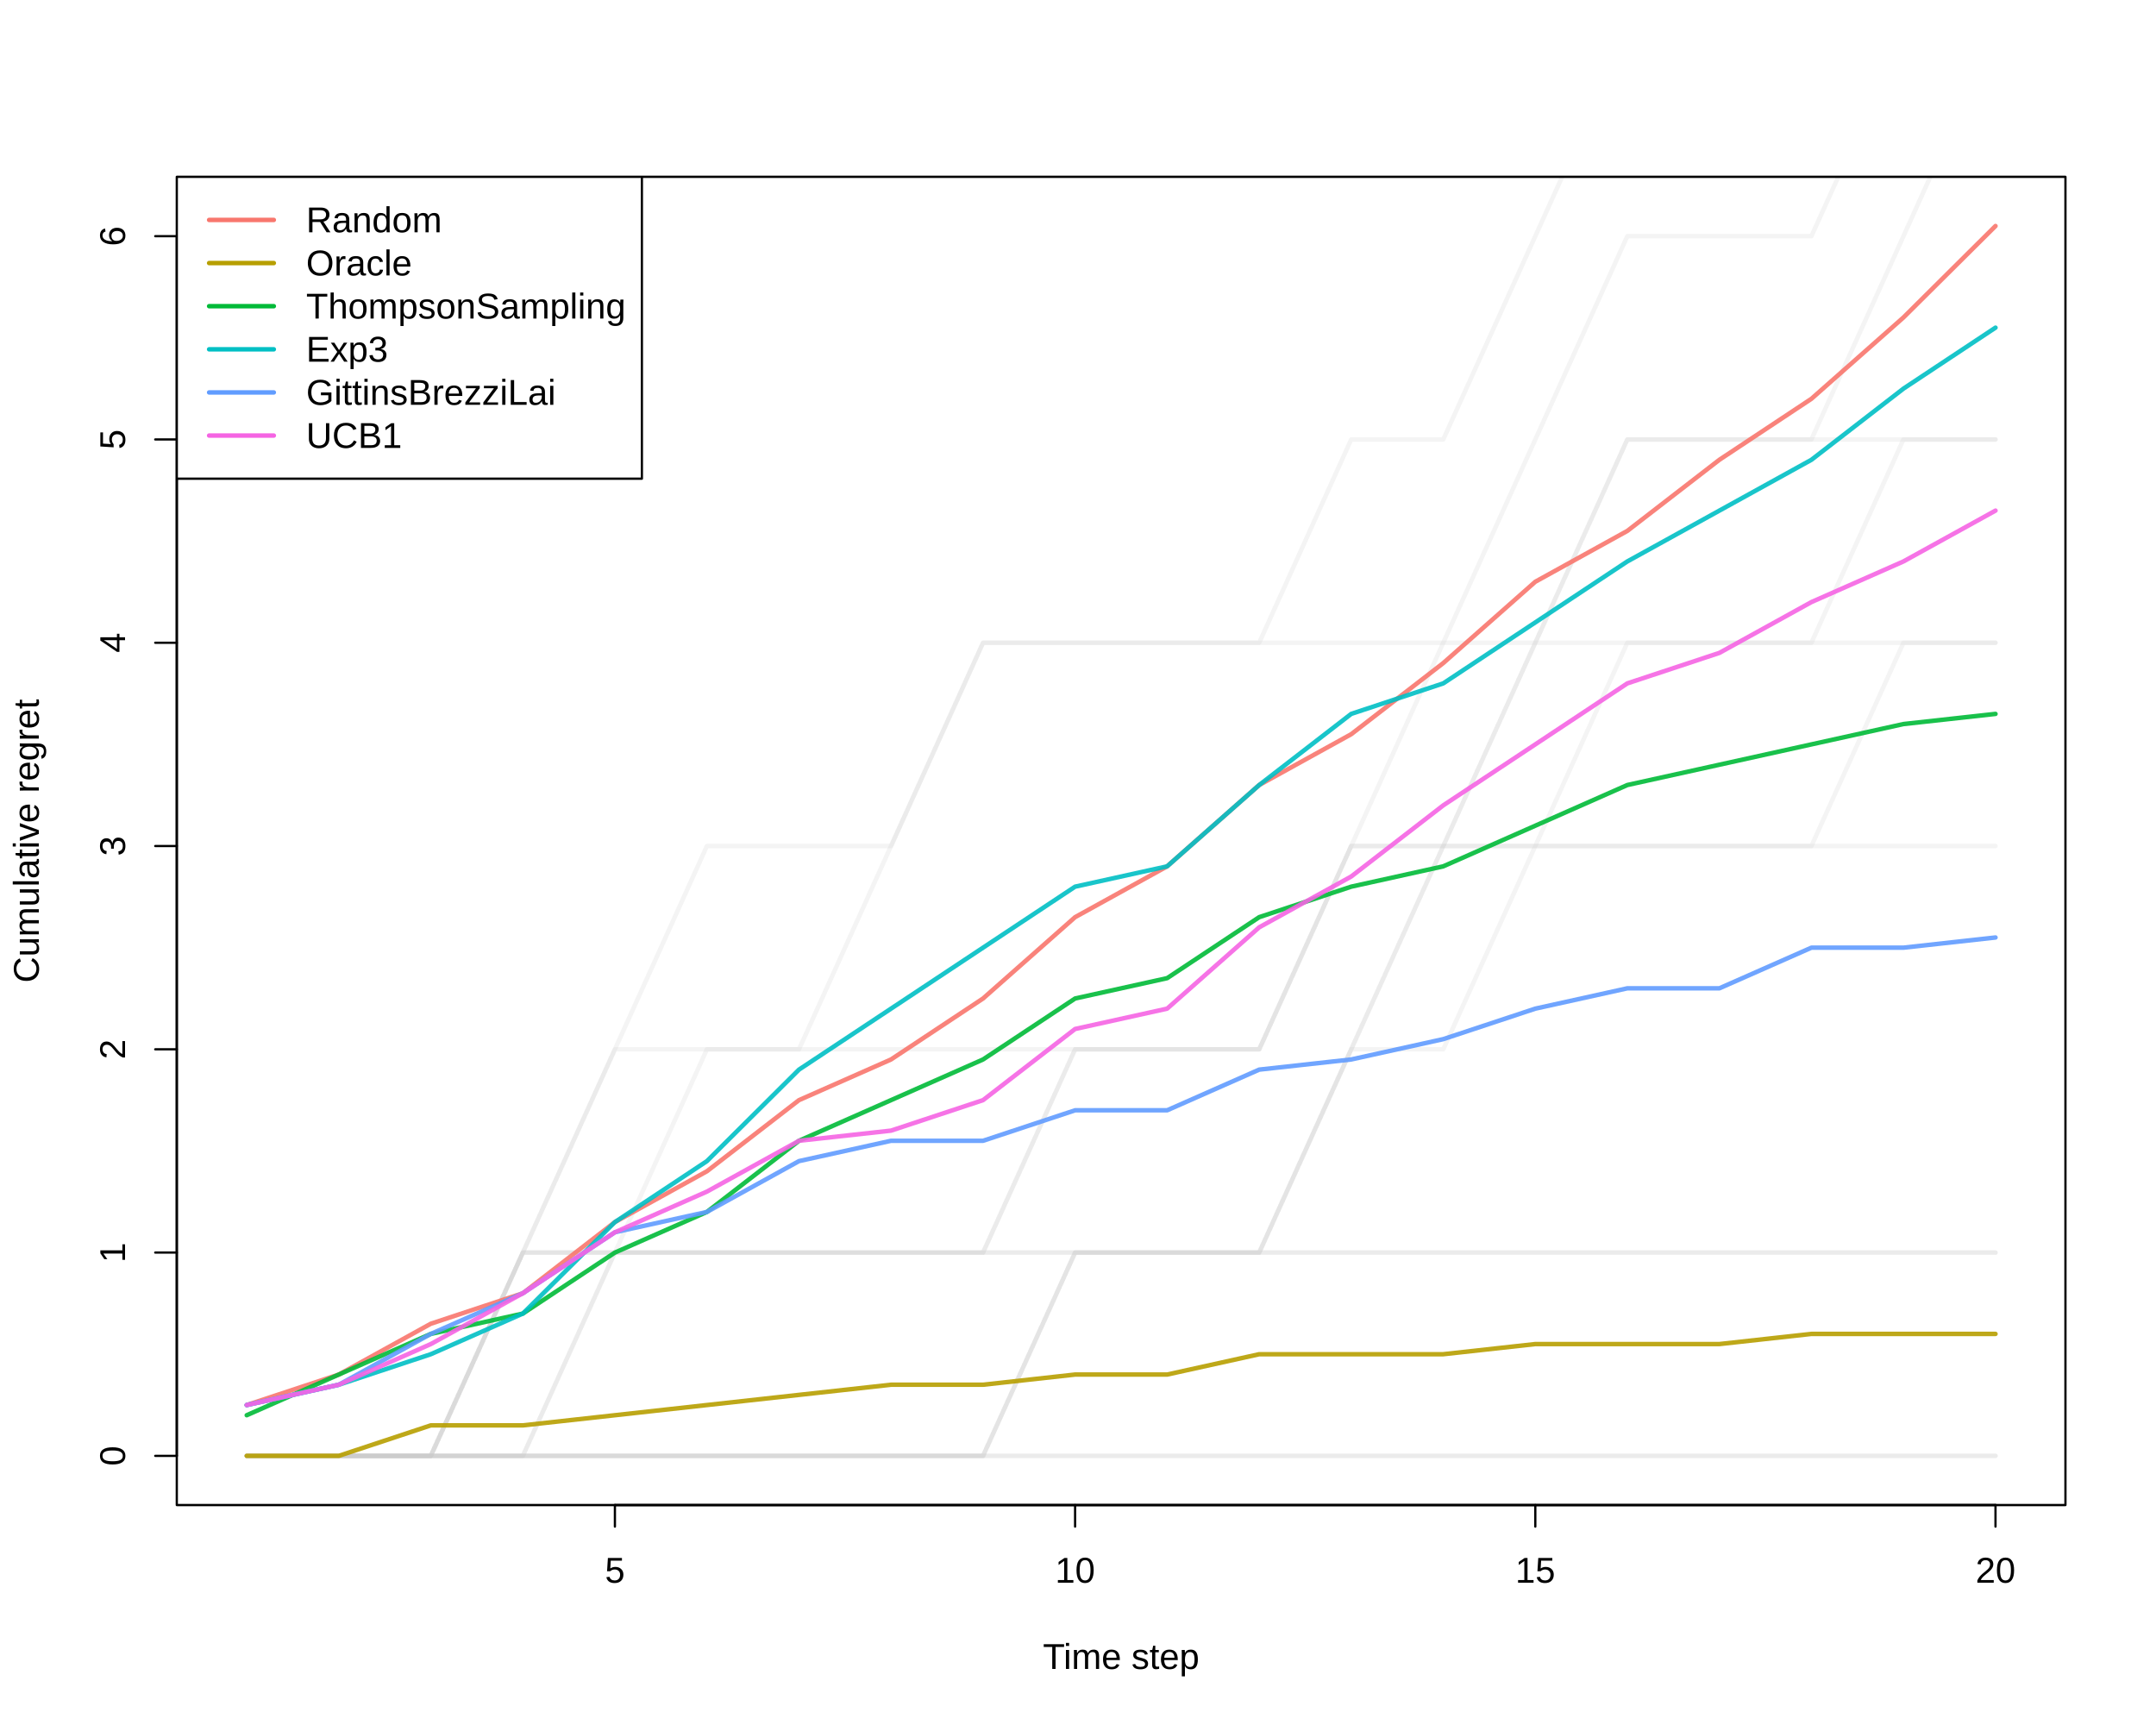
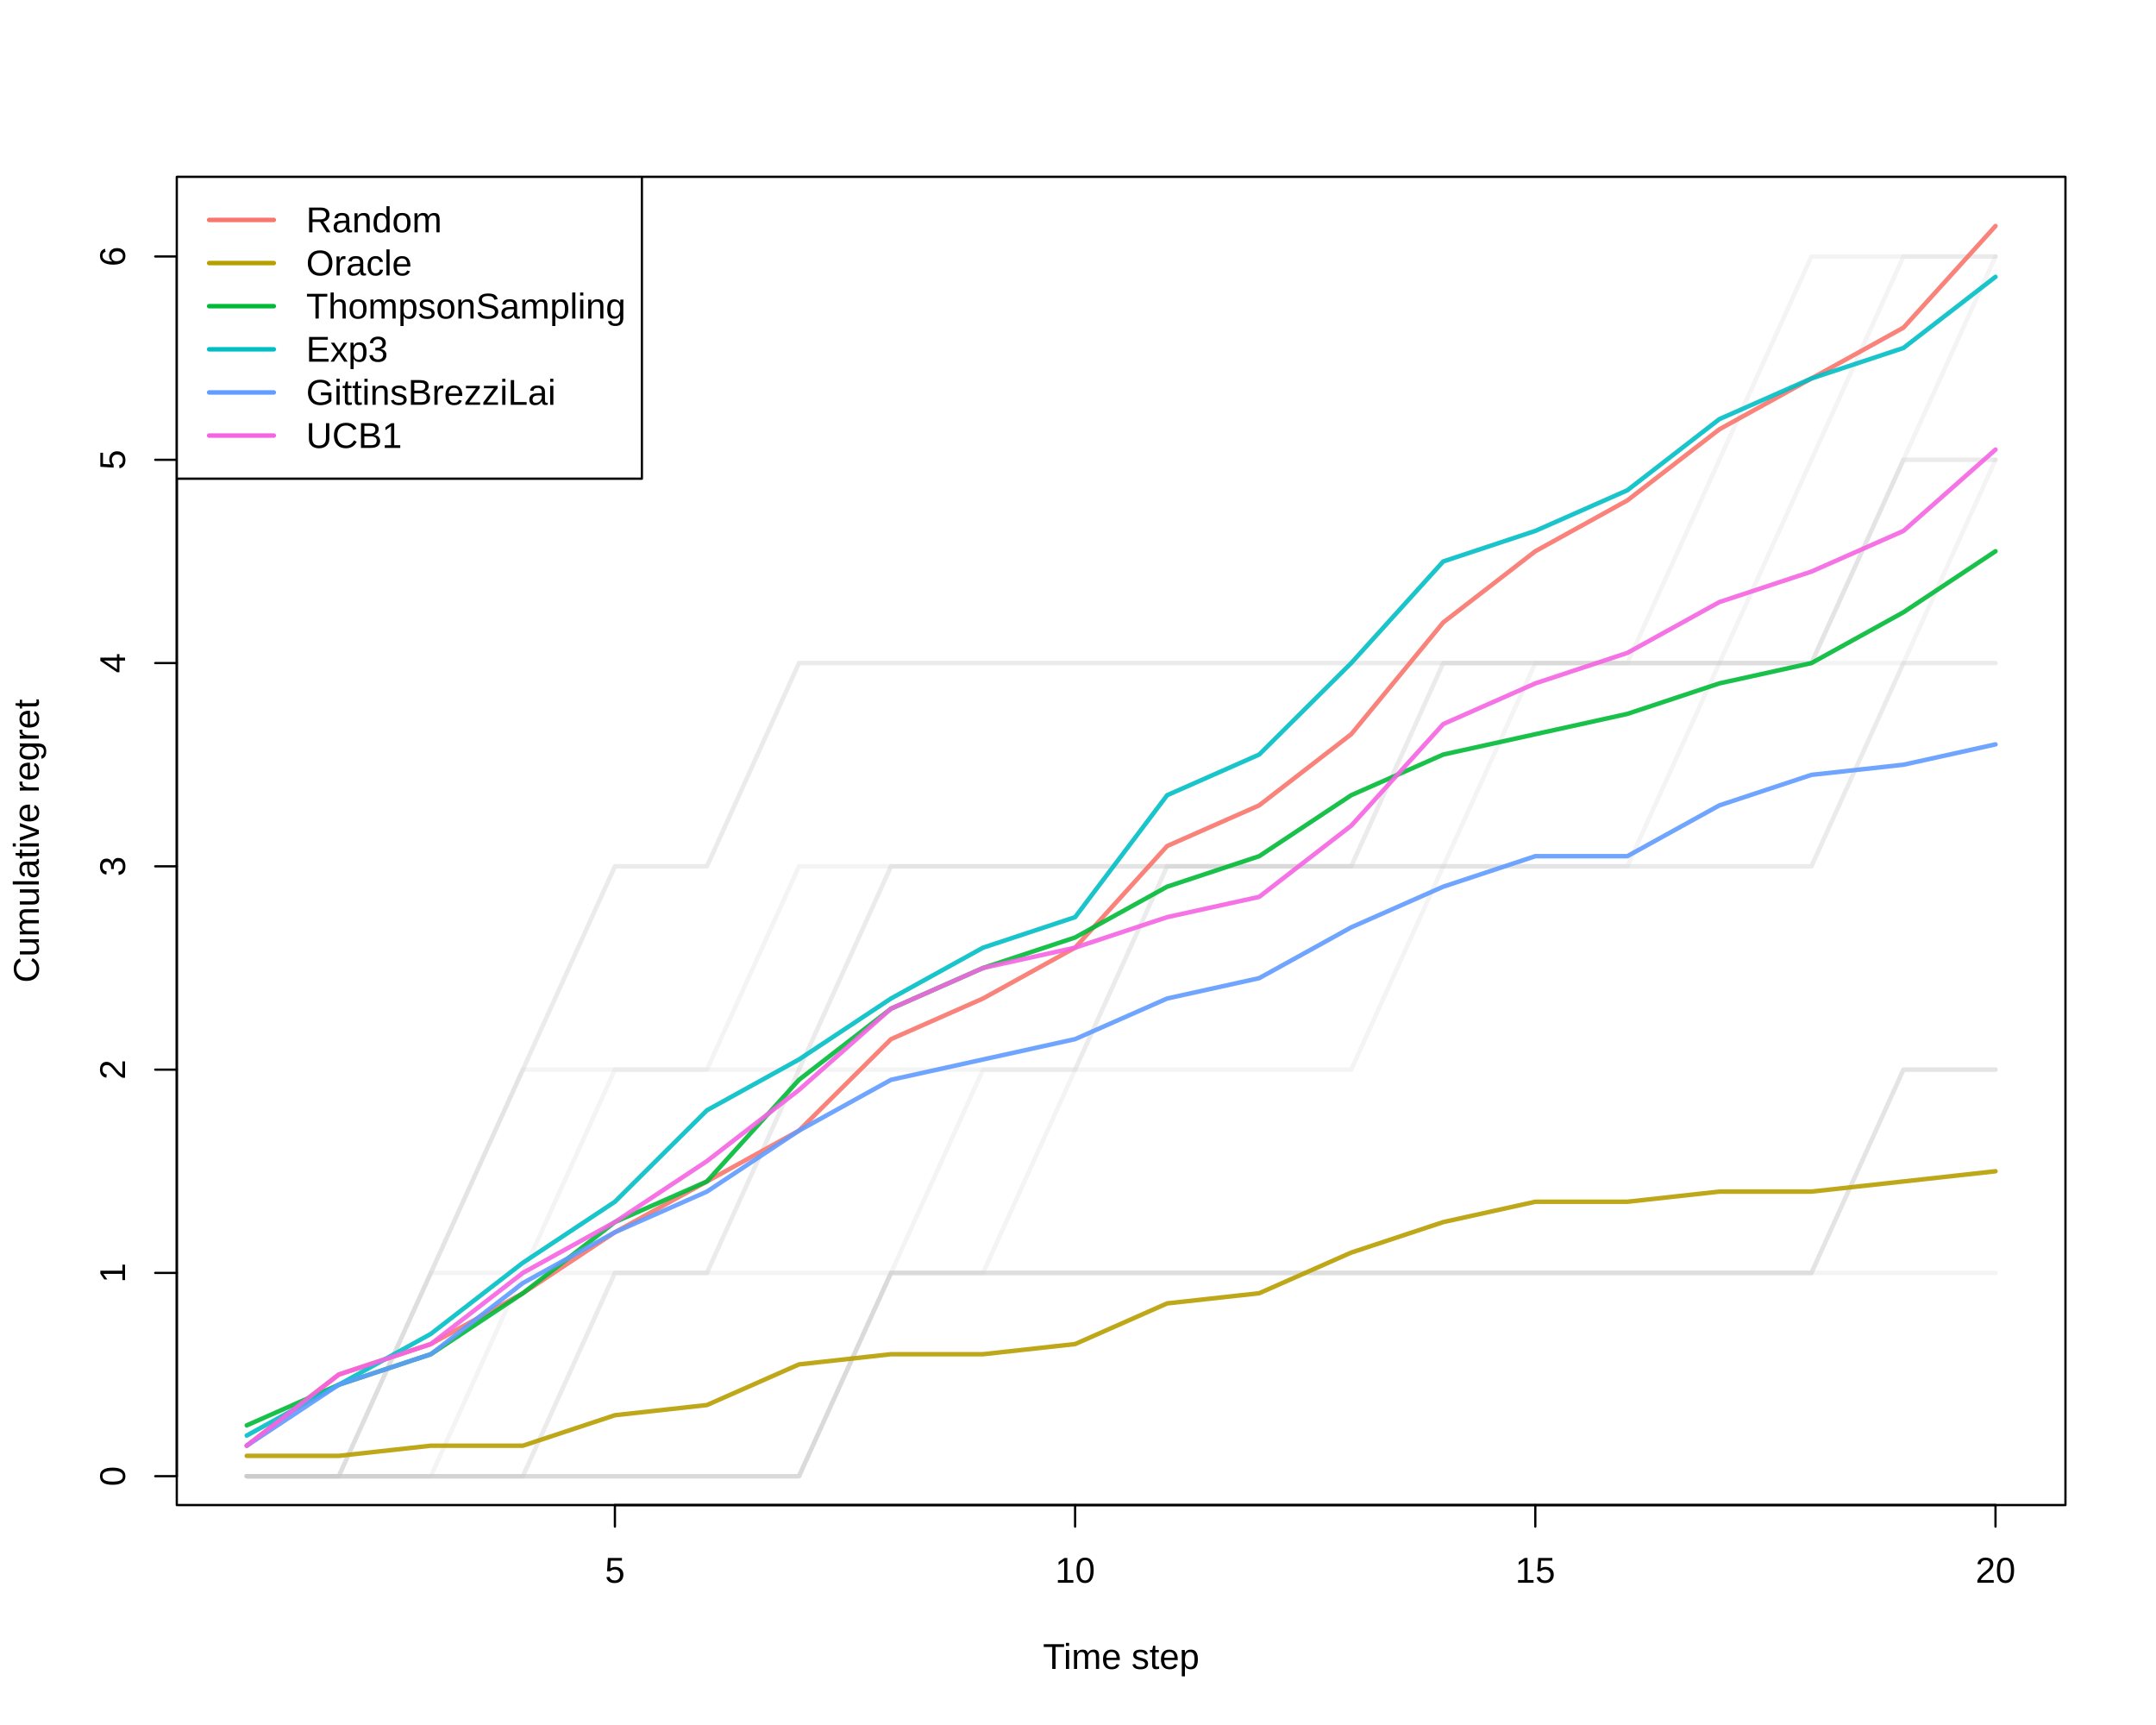
<svg xmlns="http://www.w3.org/2000/svg" viewBox="0 0 720.00 576.00">
  <defs>
    <style type="text/css">
    line, polyline, polygon, path, rect, circle {
      fill: none;
      stroke: #000000;
      stroke-linecap: round;
      stroke-linejoin: round;
      stroke-miterlimit: 10.00;
    }
  </style>
  </defs>
  <rect width="100%" height="100%" style="stroke: none; fill: #FFFFFF;" />
  <defs>
    <clipPath id="cpNTkuMDR8Njg5Ljc2fDUwMi41Nnw1OS4wNA==">
      <rect x="59.04" y="59.04" width="630.72" height="443.52" />
    </clipPath>
  </defs>
-   <polyline points="82.40,486.13 113.14,486.13 143.87,486.13 174.61,486.13 205.35,486.13 236.08,486.13 266.82,486.13 297.56,486.13 328.29,486.13 359.03,418.25 389.77,418.25 420.51,418.25 451.24,350.38 481.98,282.50 512.72,214.62 543.45,146.74 574.19,146.74 604.93,146.74 635.66,78.86 666.40,10.98 " style="stroke-width: 1.50; stroke: #CCCCCC; stroke-opacity: 0.20;" clip-path="url(#cpNTkuMDR8Njg5Ljc2fDUwMi41Nnw1OS4wNA==)" />
-   <polyline points="82.40,486.13 113.14,486.13 143.87,486.13 174.61,418.25 205.35,350.38 236.08,282.50 266.82,282.50 297.56,282.50 328.29,214.62 359.03,214.62 389.77,214.62 420.51,214.62 451.24,214.62 481.98,214.62 512.72,214.62 543.45,214.62 574.19,214.62 604.93,214.62 635.66,214.62 666.40,214.62 " style="stroke-width: 1.50; stroke: #CCCCCC; stroke-opacity: 0.20;" clip-path="url(#cpNTkuMDR8Njg5Ljc2fDUwMi41Nnw1OS4wNA==)" />
-   <polyline points="82.40,486.13 113.14,486.13 143.87,486.13 174.61,486.13 205.35,486.13 236.08,486.13 266.82,486.13 297.56,486.13 328.29,486.13 359.03,486.13 389.77,486.13 420.51,486.13 451.24,486.13 481.98,486.13 512.72,486.13 543.45,486.13 574.19,486.13 604.93,486.13 635.66,486.13 666.40,486.13 " style="stroke-width: 1.50; stroke: #CCCCCC; stroke-opacity: 0.20;" clip-path="url(#cpNTkuMDR8Njg5Ljc2fDUwMi41Nnw1OS4wNA==)" />
-   <polyline points="82.40,486.13 113.14,486.13 143.87,486.13 174.61,486.13 205.35,486.13 236.08,486.13 266.82,486.13 297.56,486.13 328.29,486.13 359.03,486.13 389.77,486.13 420.51,486.13 451.24,486.13 481.98,486.13 512.72,486.13 543.45,486.13 574.19,486.13 604.93,486.13 635.66,486.13 666.40,486.13 " style="stroke-width: 1.50; stroke: #CCCCCC; stroke-opacity: 0.20;" clip-path="url(#cpNTkuMDR8Njg5Ljc2fDUwMi41Nnw1OS4wNA==)" />
-   <polyline points="82.40,486.13 113.14,486.13 143.87,486.13 174.61,486.13 205.35,418.25 236.08,418.25 266.82,418.25 297.56,418.25 328.29,418.25 359.03,350.38 389.77,350.38 420.51,350.38 451.24,282.50 481.98,282.50 512.72,282.50 543.45,214.62 574.19,214.62 604.93,214.62 635.66,146.74 666.40,146.74 " style="stroke-width: 1.50; stroke: #CCCCCC; stroke-opacity: 0.20;" clip-path="url(#cpNTkuMDR8Njg5Ljc2fDUwMi41Nnw1OS4wNA==)" />
-   <polyline points="82.40,486.13 113.14,486.13 143.87,486.13 174.61,418.25 205.35,418.25 236.08,418.25 266.82,418.25 297.56,418.25 328.29,418.25 359.03,418.25 389.77,418.25 420.51,418.25 451.24,350.38 481.98,350.38 512.72,282.50 543.45,282.50 574.19,282.50 604.93,282.50 635.66,282.50 666.40,282.50 " style="stroke-width: 1.50; stroke: #CCCCCC; stroke-opacity: 0.20;" clip-path="url(#cpNTkuMDR8Njg5Ljc2fDUwMi41Nnw1OS4wNA==)" />
-   <polyline points="82.40,486.13 113.14,486.13 143.87,486.13 174.61,486.13 205.35,418.25 236.08,418.25 266.82,418.25 297.56,418.25 328.29,418.25 359.03,350.38 389.77,350.38 420.51,350.38 451.24,282.50 481.98,214.62 512.72,146.74 543.45,78.86 574.19,78.86 604.93,78.86 635.66,10.98 640.64,0.00 " style="stroke-width: 1.50; stroke: #CCCCCC; stroke-opacity: 0.20;" clip-path="url(#cpNTkuMDR8Njg5Ljc2fDUwMi41Nnw1OS4wNA==)" />
-   <polyline points="82.40,486.13 113.14,486.13 143.87,486.13 174.61,418.25 205.35,350.38 236.08,350.38 266.82,350.38 297.56,282.50 328.29,214.62 359.03,214.62 389.77,214.62 420.51,214.62 451.24,146.74 481.98,146.74 512.72,78.86 543.45,10.98 574.19,10.98 604.93,10.98 635.66,10.98 666.40,10.98 " style="stroke-width: 1.50; stroke: #CCCCCC; stroke-opacity: 0.20;" clip-path="url(#cpNTkuMDR8Njg5Ljc2fDUwMi41Nnw1OS4wNA==)" />
-   <polyline points="82.40,486.13 113.14,486.13 143.87,486.13 174.61,486.13 205.35,486.13 236.08,486.13 266.82,486.13 297.56,486.13 328.29,486.13 359.03,418.25 389.77,418.25 420.51,418.25 451.24,418.25 481.98,418.25 512.72,418.25 543.45,418.25 574.19,418.25 604.93,418.25 635.66,418.25 666.40,418.25 " style="stroke-width: 1.50; stroke: #CCCCCC; stroke-opacity: 0.20;" clip-path="url(#cpNTkuMDR8Njg5Ljc2fDUwMi41Nnw1OS4wNA==)" />
-   <polyline points="82.40,486.13 113.14,486.13 143.87,486.13 174.61,418.25 205.35,418.25 236.08,418.25 266.82,418.25 297.56,418.25 328.29,418.25 359.03,418.25 389.77,418.25 420.51,418.25 451.24,418.25 481.98,418.25 512.72,418.25 543.45,418.25 574.19,418.25 604.93,418.25 635.66,418.25 666.40,418.25 " style="stroke-width: 1.50; stroke: #CCCCCC; stroke-opacity: 0.20;" clip-path="url(#cpNTkuMDR8Njg5Ljc2fDUwMi41Nnw1OS4wNA==)" />
-   <polyline points="82.40,486.13 113.14,486.13 143.87,486.13 174.61,486.13 205.35,486.13 236.08,486.13 266.82,486.13 297.56,486.13 328.29,486.13 359.03,418.25 389.77,418.25 420.51,418.25 451.24,350.38 481.98,282.50 512.72,282.50 543.45,282.50 574.19,282.50 604.93,282.50 635.66,214.62 666.40,214.62 " style="stroke-width: 1.50; stroke: #CCCCCC; stroke-opacity: 0.20;" clip-path="url(#cpNTkuMDR8Njg5Ljc2fDUwMi41Nnw1OS4wNA==)" />
-   <polyline points="82.40,486.13 113.14,486.13 143.87,486.13 174.61,418.25 205.35,418.25 236.08,350.38 266.82,350.38 297.56,350.38 328.29,350.38 359.03,350.38 389.77,350.38 420.51,350.38 451.24,282.50 481.98,282.50 512.72,214.62 543.45,146.74 574.19,146.74 604.93,146.74 635.66,146.74 666.40,146.74 " style="stroke-width: 1.50; stroke: #CCCCCC; stroke-opacity: 0.20;" clip-path="url(#cpNTkuMDR8Njg5Ljc2fDUwMi41Nnw1OS4wNA==)" />
-   <polyline points="82.40,469.16 113.14,458.98 143.87,442.01 174.61,431.83 205.35,408.07 236.08,391.10 266.82,367.35 297.56,353.77 328.29,333.41 359.03,306.25 389.77,289.28 420.51,262.13 451.24,245.16 481.98,221.41 512.72,194.25 543.45,177.28 574.19,153.53 604.93,133.16 635.66,106.01 666.40,75.47 " style="stroke-width: 1.50; stroke: #F8766D; stroke-opacity: 0.90;" clip-path="url(#cpNTkuMDR8Njg5Ljc2fDUwMi41Nnw1OS4wNA==)" />
-   <polyline points="82.40,486.13 113.14,486.13 143.87,475.95 174.61,475.95 205.35,472.56 236.08,469.16 266.82,465.77 297.56,462.38 328.29,462.38 359.03,458.98 389.77,458.98 420.51,452.19 451.24,452.19 481.98,452.19 512.72,448.80 543.45,448.80 574.19,448.80 604.93,445.41 635.66,445.41 666.40,445.41 " style="stroke-width: 1.50; stroke: #B79F00; stroke-opacity: 0.90;" clip-path="url(#cpNTkuMDR8Njg5Ljc2fDUwMi41Nnw1OS4wNA==)" />
-   <polyline points="82.40,472.56 113.14,458.98 143.87,445.41 174.61,438.62 205.35,418.25 236.08,404.68 266.82,380.92 297.56,367.35 328.29,353.77 359.03,333.41 389.77,326.62 420.51,306.25 451.24,296.07 481.98,289.28 512.72,275.71 543.45,262.13 574.19,255.35 604.93,248.56 635.66,241.77 666.40,238.38 " style="stroke-width: 1.50; stroke: #00BA38; stroke-opacity: 0.90;" clip-path="url(#cpNTkuMDR8Njg5Ljc2fDUwMi41Nnw1OS4wNA==)" />
-   <polyline points="82.40,469.16 113.14,462.38 143.87,452.19 174.61,438.62 205.35,408.07 236.08,387.71 266.82,357.16 297.56,336.80 328.29,316.44 359.03,296.07 389.77,289.28 420.51,262.13 451.24,238.38 481.98,228.19 512.72,207.83 543.45,187.47 574.19,170.50 604.93,153.53 635.66,129.77 666.40,109.41 " style="stroke-width: 1.50; stroke: #00BFC4; stroke-opacity: 0.90;" clip-path="url(#cpNTkuMDR8Njg5Ljc2fDUwMi41Nnw1OS4wNA==)" />
-   <polyline points="82.40,469.16 113.14,462.38 143.87,445.41 174.61,431.83 205.35,411.47 236.08,404.68 266.82,387.71 297.56,380.92 328.29,380.92 359.03,370.74 389.77,370.74 420.51,357.16 451.24,353.77 481.98,346.98 512.72,336.80 543.45,330.01 574.19,330.01 604.93,316.44 635.66,316.44 666.40,313.04 " style="stroke-width: 1.50; stroke: #619CFF; stroke-opacity: 0.90;" clip-path="url(#cpNTkuMDR8Njg5Ljc2fDUwMi41Nnw1OS4wNA==)" />
-   <polyline points="82.40,469.16 113.14,462.38 143.87,448.80 174.61,431.83 205.35,411.47 236.08,397.89 266.82,380.92 297.56,377.53 328.29,367.35 359.03,343.59 389.77,336.80 420.51,309.65 451.24,292.68 481.98,268.92 512.72,248.56 543.45,228.19 574.19,218.01 604.93,201.04 635.66,187.47 666.40,170.50 " style="stroke-width: 1.50; stroke: #F564E3; stroke-opacity: 0.90;" clip-path="url(#cpNTkuMDR8Njg5Ljc2fDUwMi41Nnw1OS4wNA==)" />
+   <polyline points="82.40,492.92 113.14,492.92 143.87,492.92 174.61,492.92 205.35,492.92 236.08,492.92 266.82,492.92 297.56,425.04 328.29,425.04 359.03,357.16 389.77,289.28 420.51,289.28 451.24,289.28 481.98,289.28 512.72,221.41 543.45,221.41 574.19,153.53 604.93,85.65 635.66,85.65 666.40,85.65 " style="stroke-width: 1.50; stroke: #CCCCCC; stroke-opacity: 0.20;" clip-path="url(#cpNTkuMDR8Njg5Ljc2fDUwMi41Nnw1OS4wNA==)" />
+   <polyline points="82.40,492.92 113.14,492.92 143.87,425.04 174.61,425.04 205.35,425.04 236.08,425.04 266.82,357.16 297.56,289.28 328.29,289.28 359.03,289.28 389.77,289.28 420.51,289.28 451.24,289.28 481.98,221.41 512.72,221.41 543.45,221.41 574.19,221.41 604.93,221.41 635.66,153.53 666.40,153.53 " style="stroke-width: 1.50; stroke: #CCCCCC; stroke-opacity: 0.20;" clip-path="url(#cpNTkuMDR8Njg5Ljc2fDUwMi41Nnw1OS4wNA==)" />
+   <polyline points="82.40,492.92 113.14,492.92 143.87,492.92 174.61,492.92 205.35,492.92 236.08,492.92 266.82,492.92 297.56,425.04 328.29,425.04 359.03,425.04 389.77,425.04 420.51,425.04 451.24,425.04 481.98,425.04 512.72,425.04 543.45,425.04 574.19,425.04 604.93,425.04 635.66,357.16 666.40,357.16 " style="stroke-width: 1.50; stroke: #CCCCCC; stroke-opacity: 0.20;" clip-path="url(#cpNTkuMDR8Njg5Ljc2fDUwMi41Nnw1OS4wNA==)" />
+   <polyline points="82.40,492.92 113.14,492.92 143.87,492.92 174.61,492.92 205.35,425.04 236.08,425.04 266.82,425.04 297.56,425.04 328.29,425.04 359.03,425.04 389.77,425.04 420.51,425.04 451.24,425.04 481.98,425.04 512.72,425.04 543.45,425.04 574.19,425.04 604.93,425.04 635.66,425.04 666.40,425.04 " style="stroke-width: 1.50; stroke: #CCCCCC; stroke-opacity: 0.20;" clip-path="url(#cpNTkuMDR8Njg5Ljc2fDUwMi41Nnw1OS4wNA==)" />
+   <polyline points="82.40,492.92 113.14,492.92 143.87,492.92 174.61,492.92 205.35,425.04 236.08,425.04 266.82,357.16 297.56,289.28 328.29,289.28 359.03,289.28 389.77,289.28 420.51,289.28 451.24,289.28 481.98,289.28 512.72,289.28 543.45,289.28 574.19,289.28 604.93,289.28 635.66,221.41 666.40,221.41 " style="stroke-width: 1.50; stroke: #CCCCCC; stroke-opacity: 0.20;" clip-path="url(#cpNTkuMDR8Njg5Ljc2fDUwMi41Nnw1OS4wNA==)" />
+   <polyline points="82.40,492.92 113.14,492.92 143.87,492.92 174.61,425.04 205.35,357.16 236.08,357.16 266.82,289.28 297.56,289.28 328.29,289.28 359.03,289.28 389.77,289.28 420.51,289.28 451.24,289.28 481.98,221.41 512.72,221.41 543.45,221.41 574.19,221.41 604.93,221.41 635.66,153.53 666.40,85.65 " style="stroke-width: 1.50; stroke: #CCCCCC; stroke-opacity: 0.20;" clip-path="url(#cpNTkuMDR8Njg5Ljc2fDUwMi41Nnw1OS4wNA==)" />
+   <polyline points="82.40,492.92 113.14,492.92 143.87,492.92 174.61,492.92 205.35,492.92 236.08,492.92 266.82,492.92 297.56,425.04 328.29,357.16 359.03,357.16 389.77,289.28 420.51,289.28 451.24,289.28 481.98,289.28 512.72,289.28 543.45,289.28 574.19,221.41 604.93,153.53 635.66,85.65 666.40,85.65 " style="stroke-width: 1.50; stroke: #CCCCCC; stroke-opacity: 0.20;" clip-path="url(#cpNTkuMDR8Njg5Ljc2fDUwMi41Nnw1OS4wNA==)" />
+   <polyline points="82.40,492.92 113.14,492.92 143.87,425.04 174.61,357.16 205.35,357.16 236.08,357.16 266.82,357.16 297.56,357.16 328.29,357.16 359.03,357.16 389.77,357.16 420.51,357.16 451.24,357.16 481.98,289.28 512.72,289.28 543.45,289.28 574.19,289.28 604.93,289.28 635.66,221.41 666.40,153.53 " style="stroke-width: 1.50; stroke: #CCCCCC; stroke-opacity: 0.20;" clip-path="url(#cpNTkuMDR8Njg5Ljc2fDUwMi41Nnw1OS4wNA==)" />
+   <polyline points="82.40,492.92 113.14,492.92 143.87,492.92 174.61,492.92 205.35,492.92 236.08,492.92 266.82,492.92 297.56,425.04 328.29,425.04 359.03,425.04 389.77,425.04 420.51,425.04 451.24,425.04 481.98,425.04 512.72,425.04 543.45,425.04 574.19,425.04 604.93,425.04 635.66,357.16 666.40,357.16 " style="stroke-width: 1.50; stroke: #CCCCCC; stroke-opacity: 0.20;" clip-path="url(#cpNTkuMDR8Njg5Ljc2fDUwMi41Nnw1OS4wNA==)" />
+   <polyline points="82.40,492.92 113.14,492.92 143.87,425.04 174.61,357.16 205.35,289.28 236.08,289.28 266.82,221.41 297.56,221.41 328.29,221.41 359.03,221.41 389.77,221.41 420.51,221.41 451.24,221.41 481.98,221.41 512.72,221.41 543.45,221.41 574.19,221.41 604.93,221.41 635.66,221.41 666.40,221.41 " style="stroke-width: 1.50; stroke: #CCCCCC; stroke-opacity: 0.20;" clip-path="url(#cpNTkuMDR8Njg5Ljc2fDUwMi41Nnw1OS4wNA==)" />
+   <polyline points="82.40,492.92 113.14,492.92 143.87,492.92 174.61,492.92 205.35,492.92 236.08,492.92 266.82,492.92 297.56,425.04 328.29,425.04 359.03,425.04 389.77,425.04 420.51,425.04 451.24,425.04 481.98,425.04 512.72,425.04 543.45,425.04 574.19,425.04 604.93,425.04 635.66,357.16 666.40,357.16 " style="stroke-width: 1.50; stroke: #CCCCCC; stroke-opacity: 0.20;" clip-path="url(#cpNTkuMDR8Njg5Ljc2fDUwMi41Nnw1OS4wNA==)" />
+   <polyline points="82.40,492.92 113.14,492.92 143.87,425.04 174.61,357.16 205.35,289.28 236.08,289.28 266.82,221.41 297.56,221.41 328.29,221.41 359.03,221.41 389.77,221.41 420.51,221.41 451.24,221.41 481.98,221.41 512.72,221.41 543.45,221.41 574.19,221.41 604.93,221.41 635.66,153.53 666.40,153.53 " style="stroke-width: 1.50; stroke: #CCCCCC; stroke-opacity: 0.20;" clip-path="url(#cpNTkuMDR8Njg5Ljc2fDUwMi41Nnw1OS4wNA==)" />
+   <polyline points="82.40,482.74 113.14,458.98 143.87,448.80 174.61,431.83 205.35,411.47 236.08,394.50 266.82,377.53 297.56,346.98 328.29,333.41 359.03,316.44 389.77,282.50 420.51,268.92 451.24,245.16 481.98,207.83 512.72,184.07 543.45,167.10 574.19,143.35 604.93,126.38 635.66,109.41 666.40,75.47 " style="stroke-width: 1.50; stroke: #F8766D; stroke-opacity: 0.90;" clip-path="url(#cpNTkuMDR8Njg5Ljc2fDUwMi41Nnw1OS4wNA==)" />
+   <polyline points="82.40,486.13 113.14,486.13 143.87,482.74 174.61,482.74 205.35,472.56 236.08,469.16 266.82,455.59 297.56,452.19 328.29,452.19 359.03,448.80 389.77,435.22 420.51,431.83 451.24,418.25 481.98,408.07 512.72,401.28 543.45,401.28 574.19,397.89 604.93,397.89 635.66,394.50 666.40,391.10 " style="stroke-width: 1.50; stroke: #B79F00; stroke-opacity: 0.90;" clip-path="url(#cpNTkuMDR8Njg5Ljc2fDUwMi41Nnw1OS4wNA==)" />
+   <polyline points="82.40,475.95 113.14,462.38 143.87,452.19 174.61,431.83 205.35,408.07 236.08,394.50 266.82,360.56 297.56,336.80 328.29,323.22 359.03,313.04 389.77,296.07 420.51,285.89 451.24,265.53 481.98,251.95 512.72,245.16 543.45,238.38 574.19,228.19 604.93,221.41 635.66,204.44 666.40,184.07 " style="stroke-width: 1.50; stroke: #00BA38; stroke-opacity: 0.90;" clip-path="url(#cpNTkuMDR8Njg5Ljc2fDUwMi41Nnw1OS4wNA==)" />
+   <polyline points="82.40,479.35 113.14,462.38 143.87,445.41 174.61,421.65 205.35,401.28 236.08,370.74 266.82,353.77 297.56,333.41 328.29,316.44 359.03,306.25 389.77,265.53 420.51,251.95 451.24,221.41 481.98,187.47 512.72,177.28 543.45,163.71 574.19,139.95 604.93,126.38 635.66,116.19 666.40,92.44 " style="stroke-width: 1.50; stroke: #00BFC4; stroke-opacity: 0.90;" clip-path="url(#cpNTkuMDR8Njg5Ljc2fDUwMi41Nnw1OS4wNA==)" />
+   <polyline points="82.40,482.74 113.14,462.38 143.87,452.19 174.61,428.44 205.35,411.47 236.08,397.89 266.82,377.53 297.56,360.56 328.29,353.77 359.03,346.98 389.77,333.41 420.51,326.62 451.24,309.65 481.98,296.07 512.72,285.89 543.45,285.89 574.19,268.92 604.93,258.74 635.66,255.35 666.40,248.56 " style="stroke-width: 1.50; stroke: #619CFF; stroke-opacity: 0.90;" clip-path="url(#cpNTkuMDR8Njg5Ljc2fDUwMi41Nnw1OS4wNA==)" />
+   <polyline points="82.40,482.74 113.14,458.98 143.87,448.80 174.61,425.04 205.35,408.07 236.08,387.71 266.82,363.95 297.56,336.80 328.29,323.22 359.03,316.44 389.77,306.25 420.51,299.47 451.24,275.71 481.98,241.77 512.72,228.19 543.45,218.01 574.19,201.04 604.93,190.86 635.66,177.28 666.40,150.13 " style="stroke-width: 1.50; stroke: #F564E3; stroke-opacity: 0.90;" clip-path="url(#cpNTkuMDR8Njg5Ljc2fDUwMi41Nnw1OS4wNA==)" />
  <defs>
    <clipPath id="cpMC4wMHw3MjAuMDB8NTc2LjAwfDAuMDA=">
      <rect x="0.00" y="0.00" width="720.00" height="576.00" />
    </clipPath>
  </defs>
  <line x1="205.35" y1="502.56" x2="666.40" y2="502.56" style="stroke-width: 0.75;" clip-path="url(#cpMC4wMHw3MjAuMDB8NTc2LjAwfDAuMDA=)" />
  <line x1="205.35" y1="502.56" x2="205.35" y2="509.76" style="stroke-width: 0.75;" clip-path="url(#cpMC4wMHw3MjAuMDB8NTc2LjAwfDAuMDA=)" />
  <line x1="359.03" y1="502.56" x2="359.03" y2="509.76" style="stroke-width: 0.75;" clip-path="url(#cpMC4wMHw3MjAuMDB8NTc2LjAwfDAuMDA=)" />
  <line x1="512.72" y1="502.56" x2="512.72" y2="509.76" style="stroke-width: 0.75;" clip-path="url(#cpMC4wMHw3MjAuMDB8NTc2LjAwfDAuMDA=)" />
  <line x1="666.40" y1="502.56" x2="666.40" y2="509.76" style="stroke-width: 0.75;" clip-path="url(#cpMC4wMHw3MjAuMDB8NTc2LjAwfDAuMDA=)" />
  <g clip-path="url(#cpMC4wMHw3MjAuMDB8NTc2LjAwfDAuMDA=)">
    <text x="202.01" y="528.48" style="font-size: 12.00px; font-family: Liberation Sans;" textLength="6.67px" lengthAdjust="spacingAndGlyphs">5</text>
  </g>
  <g clip-path="url(#cpMC4wMHw3MjAuMDB8NTc2LjAwfDAuMDA=)">
    <text x="352.36" y="528.48" style="font-size: 12.00px; font-family: Liberation Sans;" textLength="13.34px" lengthAdjust="spacingAndGlyphs">10</text>
  </g>
  <g clip-path="url(#cpMC4wMHw3MjAuMDB8NTc2LjAwfDAuMDA=)">
    <text x="506.04" y="528.48" style="font-size: 12.00px; font-family: Liberation Sans;" textLength="13.34px" lengthAdjust="spacingAndGlyphs">15</text>
  </g>
  <g clip-path="url(#cpMC4wMHw3MjAuMDB8NTc2LjAwfDAuMDA=)">
    <text x="659.73" y="528.48" style="font-size: 12.00px; font-family: Liberation Sans;" textLength="13.34px" lengthAdjust="spacingAndGlyphs">20</text>
  </g>
-   <line x1="59.04" y1="486.13" x2="59.04" y2="78.86" style="stroke-width: 0.75;" clip-path="url(#cpMC4wMHw3MjAuMDB8NTc2LjAwfDAuMDA=)" />
-   <line x1="59.04" y1="486.13" x2="51.84" y2="486.13" style="stroke-width: 0.75;" clip-path="url(#cpMC4wMHw3MjAuMDB8NTc2LjAwfDAuMDA=)" />
-   <line x1="59.04" y1="418.25" x2="51.84" y2="418.25" style="stroke-width: 0.75;" clip-path="url(#cpMC4wMHw3MjAuMDB8NTc2LjAwfDAuMDA=)" />
-   <line x1="59.04" y1="350.38" x2="51.84" y2="350.38" style="stroke-width: 0.75;" clip-path="url(#cpMC4wMHw3MjAuMDB8NTc2LjAwfDAuMDA=)" />
-   <line x1="59.04" y1="282.50" x2="51.84" y2="282.50" style="stroke-width: 0.75;" clip-path="url(#cpMC4wMHw3MjAuMDB8NTc2LjAwfDAuMDA=)" />
-   <line x1="59.04" y1="214.62" x2="51.84" y2="214.62" style="stroke-width: 0.75;" clip-path="url(#cpMC4wMHw3MjAuMDB8NTc2LjAwfDAuMDA=)" />
-   <line x1="59.04" y1="146.74" x2="51.84" y2="146.74" style="stroke-width: 0.75;" clip-path="url(#cpMC4wMHw3MjAuMDB8NTc2LjAwfDAuMDA=)" />
-   <line x1="59.04" y1="78.86" x2="51.84" y2="78.86" style="stroke-width: 0.75;" clip-path="url(#cpMC4wMHw3MjAuMDB8NTc2LjAwfDAuMDA=)" />
+   <line x1="59.04" y1="492.92" x2="59.04" y2="85.65" style="stroke-width: 0.75;" clip-path="url(#cpMC4wMHw3MjAuMDB8NTc2LjAwfDAuMDA=)" />
+   <line x1="59.04" y1="492.92" x2="51.84" y2="492.92" style="stroke-width: 0.75;" clip-path="url(#cpMC4wMHw3MjAuMDB8NTc2LjAwfDAuMDA=)" />
+   <line x1="59.04" y1="425.04" x2="51.84" y2="425.04" style="stroke-width: 0.75;" clip-path="url(#cpMC4wMHw3MjAuMDB8NTc2LjAwfDAuMDA=)" />
+   <line x1="59.04" y1="357.16" x2="51.84" y2="357.16" style="stroke-width: 0.75;" clip-path="url(#cpMC4wMHw3MjAuMDB8NTc2LjAwfDAuMDA=)" />
+   <line x1="59.04" y1="289.28" x2="51.84" y2="289.28" style="stroke-width: 0.75;" clip-path="url(#cpMC4wMHw3MjAuMDB8NTc2LjAwfDAuMDA=)" />
+   <line x1="59.04" y1="221.41" x2="51.84" y2="221.41" style="stroke-width: 0.75;" clip-path="url(#cpMC4wMHw3MjAuMDB8NTc2LjAwfDAuMDA=)" />
+   <line x1="59.04" y1="153.53" x2="51.84" y2="153.53" style="stroke-width: 0.75;" clip-path="url(#cpMC4wMHw3MjAuMDB8NTc2LjAwfDAuMDA=)" />
+   <line x1="59.04" y1="85.65" x2="51.84" y2="85.65" style="stroke-width: 0.75;" clip-path="url(#cpMC4wMHw3MjAuMDB8NTc2LjAwfDAuMDA=)" />
  <g clip-path="url(#cpMC4wMHw3MjAuMDB8NTc2LjAwfDAuMDA=)">
-     <text transform="translate(41.76,489.47) rotate(-90)" style="font-size: 12.00px; font-family: Liberation Sans;" textLength="6.67px" lengthAdjust="spacingAndGlyphs">0</text>
+     <text transform="translate(41.76,496.26) rotate(-90)" style="font-size: 12.00px; font-family: Liberation Sans;" textLength="6.67px" lengthAdjust="spacingAndGlyphs">0</text>
  </g>
  <g clip-path="url(#cpMC4wMHw3MjAuMDB8NTc2LjAwfDAuMDA=)">
-     <text transform="translate(41.76,421.59) rotate(-90)" style="font-size: 12.00px; font-family: Liberation Sans;" textLength="6.67px" lengthAdjust="spacingAndGlyphs">1</text>
+     <text transform="translate(41.76,428.38) rotate(-90)" style="font-size: 12.00px; font-family: Liberation Sans;" textLength="6.67px" lengthAdjust="spacingAndGlyphs">1</text>
  </g>
  <g clip-path="url(#cpMC4wMHw3MjAuMDB8NTc2LjAwfDAuMDA=)">
-     <text transform="translate(41.76,353.71) rotate(-90)" style="font-size: 12.00px; font-family: Liberation Sans;" textLength="6.67px" lengthAdjust="spacingAndGlyphs">2</text>
+     <text transform="translate(41.76,360.50) rotate(-90)" style="font-size: 12.00px; font-family: Liberation Sans;" textLength="6.67px" lengthAdjust="spacingAndGlyphs">2</text>
  </g>
  <g clip-path="url(#cpMC4wMHw3MjAuMDB8NTc2LjAwfDAuMDA=)">
-     <text transform="translate(41.76,285.83) rotate(-90)" style="font-size: 12.00px; font-family: Liberation Sans;" textLength="6.67px" lengthAdjust="spacingAndGlyphs">3</text>
+     <text transform="translate(41.76,292.62) rotate(-90)" style="font-size: 12.00px; font-family: Liberation Sans;" textLength="6.67px" lengthAdjust="spacingAndGlyphs">3</text>
  </g>
  <g clip-path="url(#cpMC4wMHw3MjAuMDB8NTc2LjAwfDAuMDA=)">
-     <text transform="translate(41.76,217.95) rotate(-90)" style="font-size: 12.00px; font-family: Liberation Sans;" textLength="6.67px" lengthAdjust="spacingAndGlyphs">4</text>
+     <text transform="translate(41.76,224.74) rotate(-90)" style="font-size: 12.00px; font-family: Liberation Sans;" textLength="6.67px" lengthAdjust="spacingAndGlyphs">4</text>
  </g>
  <g clip-path="url(#cpMC4wMHw3MjAuMDB8NTc2LjAwfDAuMDA=)">
-     <text transform="translate(41.76,150.08) rotate(-90)" style="font-size: 12.00px; font-family: Liberation Sans;" textLength="6.67px" lengthAdjust="spacingAndGlyphs">5</text>
+     <text transform="translate(41.76,156.86) rotate(-90)" style="font-size: 12.00px; font-family: Liberation Sans;" textLength="6.67px" lengthAdjust="spacingAndGlyphs">5</text>
  </g>
  <g clip-path="url(#cpMC4wMHw3MjAuMDB8NTc2LjAwfDAuMDA=)">
-     <text transform="translate(41.76,82.20) rotate(-90)" style="font-size: 12.00px; font-family: Liberation Sans;" textLength="6.67px" lengthAdjust="spacingAndGlyphs">6</text>
+     <text transform="translate(41.76,88.98) rotate(-90)" style="font-size: 12.00px; font-family: Liberation Sans;" textLength="6.67px" lengthAdjust="spacingAndGlyphs">6</text>
  </g>
  <g clip-path="url(#cpMC4wMHw3MjAuMDB8NTc2LjAwfDAuMDA=)">
    <text x="348.29" y="557.28" style="font-size: 12.00px; font-family: Liberation Sans;" textLength="52.22px" lengthAdjust="spacingAndGlyphs">Time step</text>
  </g>
  <g clip-path="url(#cpMC4wMHw3MjAuMDB8NTc2LjAwfDAuMDA=)">
    <text transform="translate(12.96,328.15) rotate(-90)" style="font-size: 12.00px; font-family: Liberation Sans;" textLength="94.70px" lengthAdjust="spacingAndGlyphs">Cumulative regret</text>
  </g>
  <polyline points="59.04,502.56 689.76,502.56 689.76,59.04 59.04,59.04 59.04,502.56 " style="stroke-width: 0.75;" clip-path="url(#cpMC4wMHw3MjAuMDB8NTc2LjAwfDAuMDA=)" />
  <defs>
    <clipPath id="cpNTkuMDR8Njg5Ljc2fDUwMi41Nnw1OS4wNA==">
      <rect x="59.04" y="59.04" width="630.72" height="443.52" />
    </clipPath>
  </defs>
  <rect x="59.04" y="59.04" width="155.32" height="100.80" style="stroke-width: 0.75; fill: #FFFFFF;" clip-path="url(#cpNTkuMDR8Njg5Ljc2fDUwMi41Nnw1OS4wNA==)" />
  <line x1="69.84" y1="73.44" x2="91.44" y2="73.44" style="stroke-width: 1.50; stroke: #F8766D;" clip-path="url(#cpNTkuMDR8Njg5Ljc2fDUwMi41Nnw1OS4wNA==)" />
  <line x1="69.84" y1="87.84" x2="91.44" y2="87.84" style="stroke-width: 1.50; stroke: #B79F00;" clip-path="url(#cpNTkuMDR8Njg5Ljc2fDUwMi41Nnw1OS4wNA==)" />
  <line x1="69.84" y1="102.24" x2="91.44" y2="102.24" style="stroke-width: 1.50; stroke: #00BA38;" clip-path="url(#cpNTkuMDR8Njg5Ljc2fDUwMi41Nnw1OS4wNA==)" />
  <line x1="69.84" y1="116.64" x2="91.44" y2="116.64" style="stroke-width: 1.50; stroke: #00BFC4;" clip-path="url(#cpNTkuMDR8Njg5Ljc2fDUwMi41Nnw1OS4wNA==)" />
  <line x1="69.84" y1="131.04" x2="91.44" y2="131.04" style="stroke-width: 1.50; stroke: #619CFF;" clip-path="url(#cpNTkuMDR8Njg5Ljc2fDUwMi41Nnw1OS4wNA==)" />
  <line x1="69.84" y1="145.44" x2="91.44" y2="145.44" style="stroke-width: 1.50; stroke: #F564E3;" clip-path="url(#cpNTkuMDR8Njg5Ljc2fDUwMi41Nnw1OS4wNA==)" />
  <g clip-path="url(#cpNTkuMDR8Njg5Ljc2fDUwMi41Nnw1OS4wNA==)">
    <text x="102.24" y="77.56" style="font-size: 12.00px; font-family: Liberation Sans;" textLength="45.36px" lengthAdjust="spacingAndGlyphs">Random</text>
  </g>
  <g clip-path="url(#cpNTkuMDR8Njg5Ljc2fDUwMi41Nnw1OS4wNA==)">
    <text x="102.24" y="91.97" style="font-size: 12.00px; font-family: Liberation Sans;" textLength="35.34px" lengthAdjust="spacingAndGlyphs">Oracle</text>
  </g>
  <g clip-path="url(#cpNTkuMDR8Njg5Ljc2fDUwMi41Nnw1OS4wNA==)">
    <text x="102.24" y="106.37" style="font-size: 12.00px; font-family: Liberation Sans;" textLength="106.72px" lengthAdjust="spacingAndGlyphs">ThompsonSampling</text>
  </g>
  <g clip-path="url(#cpNTkuMDR8Njg5Ljc2fDUwMi41Nnw1OS4wNA==)">
    <text x="102.24" y="120.77" style="font-size: 12.00px; font-family: Liberation Sans;" textLength="27.34px" lengthAdjust="spacingAndGlyphs">Exp3</text>
  </g>
  <g clip-path="url(#cpNTkuMDR8Njg5Ljc2fDUwMi41Nnw1OS4wNA==)">
    <text x="102.24" y="135.17" style="font-size: 12.00px; font-family: Liberation Sans;" textLength="83.36px" lengthAdjust="spacingAndGlyphs">GittinsBrezziLai</text>
  </g>
  <g clip-path="url(#cpNTkuMDR8Njg5Ljc2fDUwMi41Nnw1OS4wNA==)">
    <text x="102.24" y="149.56" style="font-size: 12.00px; font-family: Liberation Sans;" textLength="32.02px" lengthAdjust="spacingAndGlyphs">UCB1</text>
  </g>
</svg>
